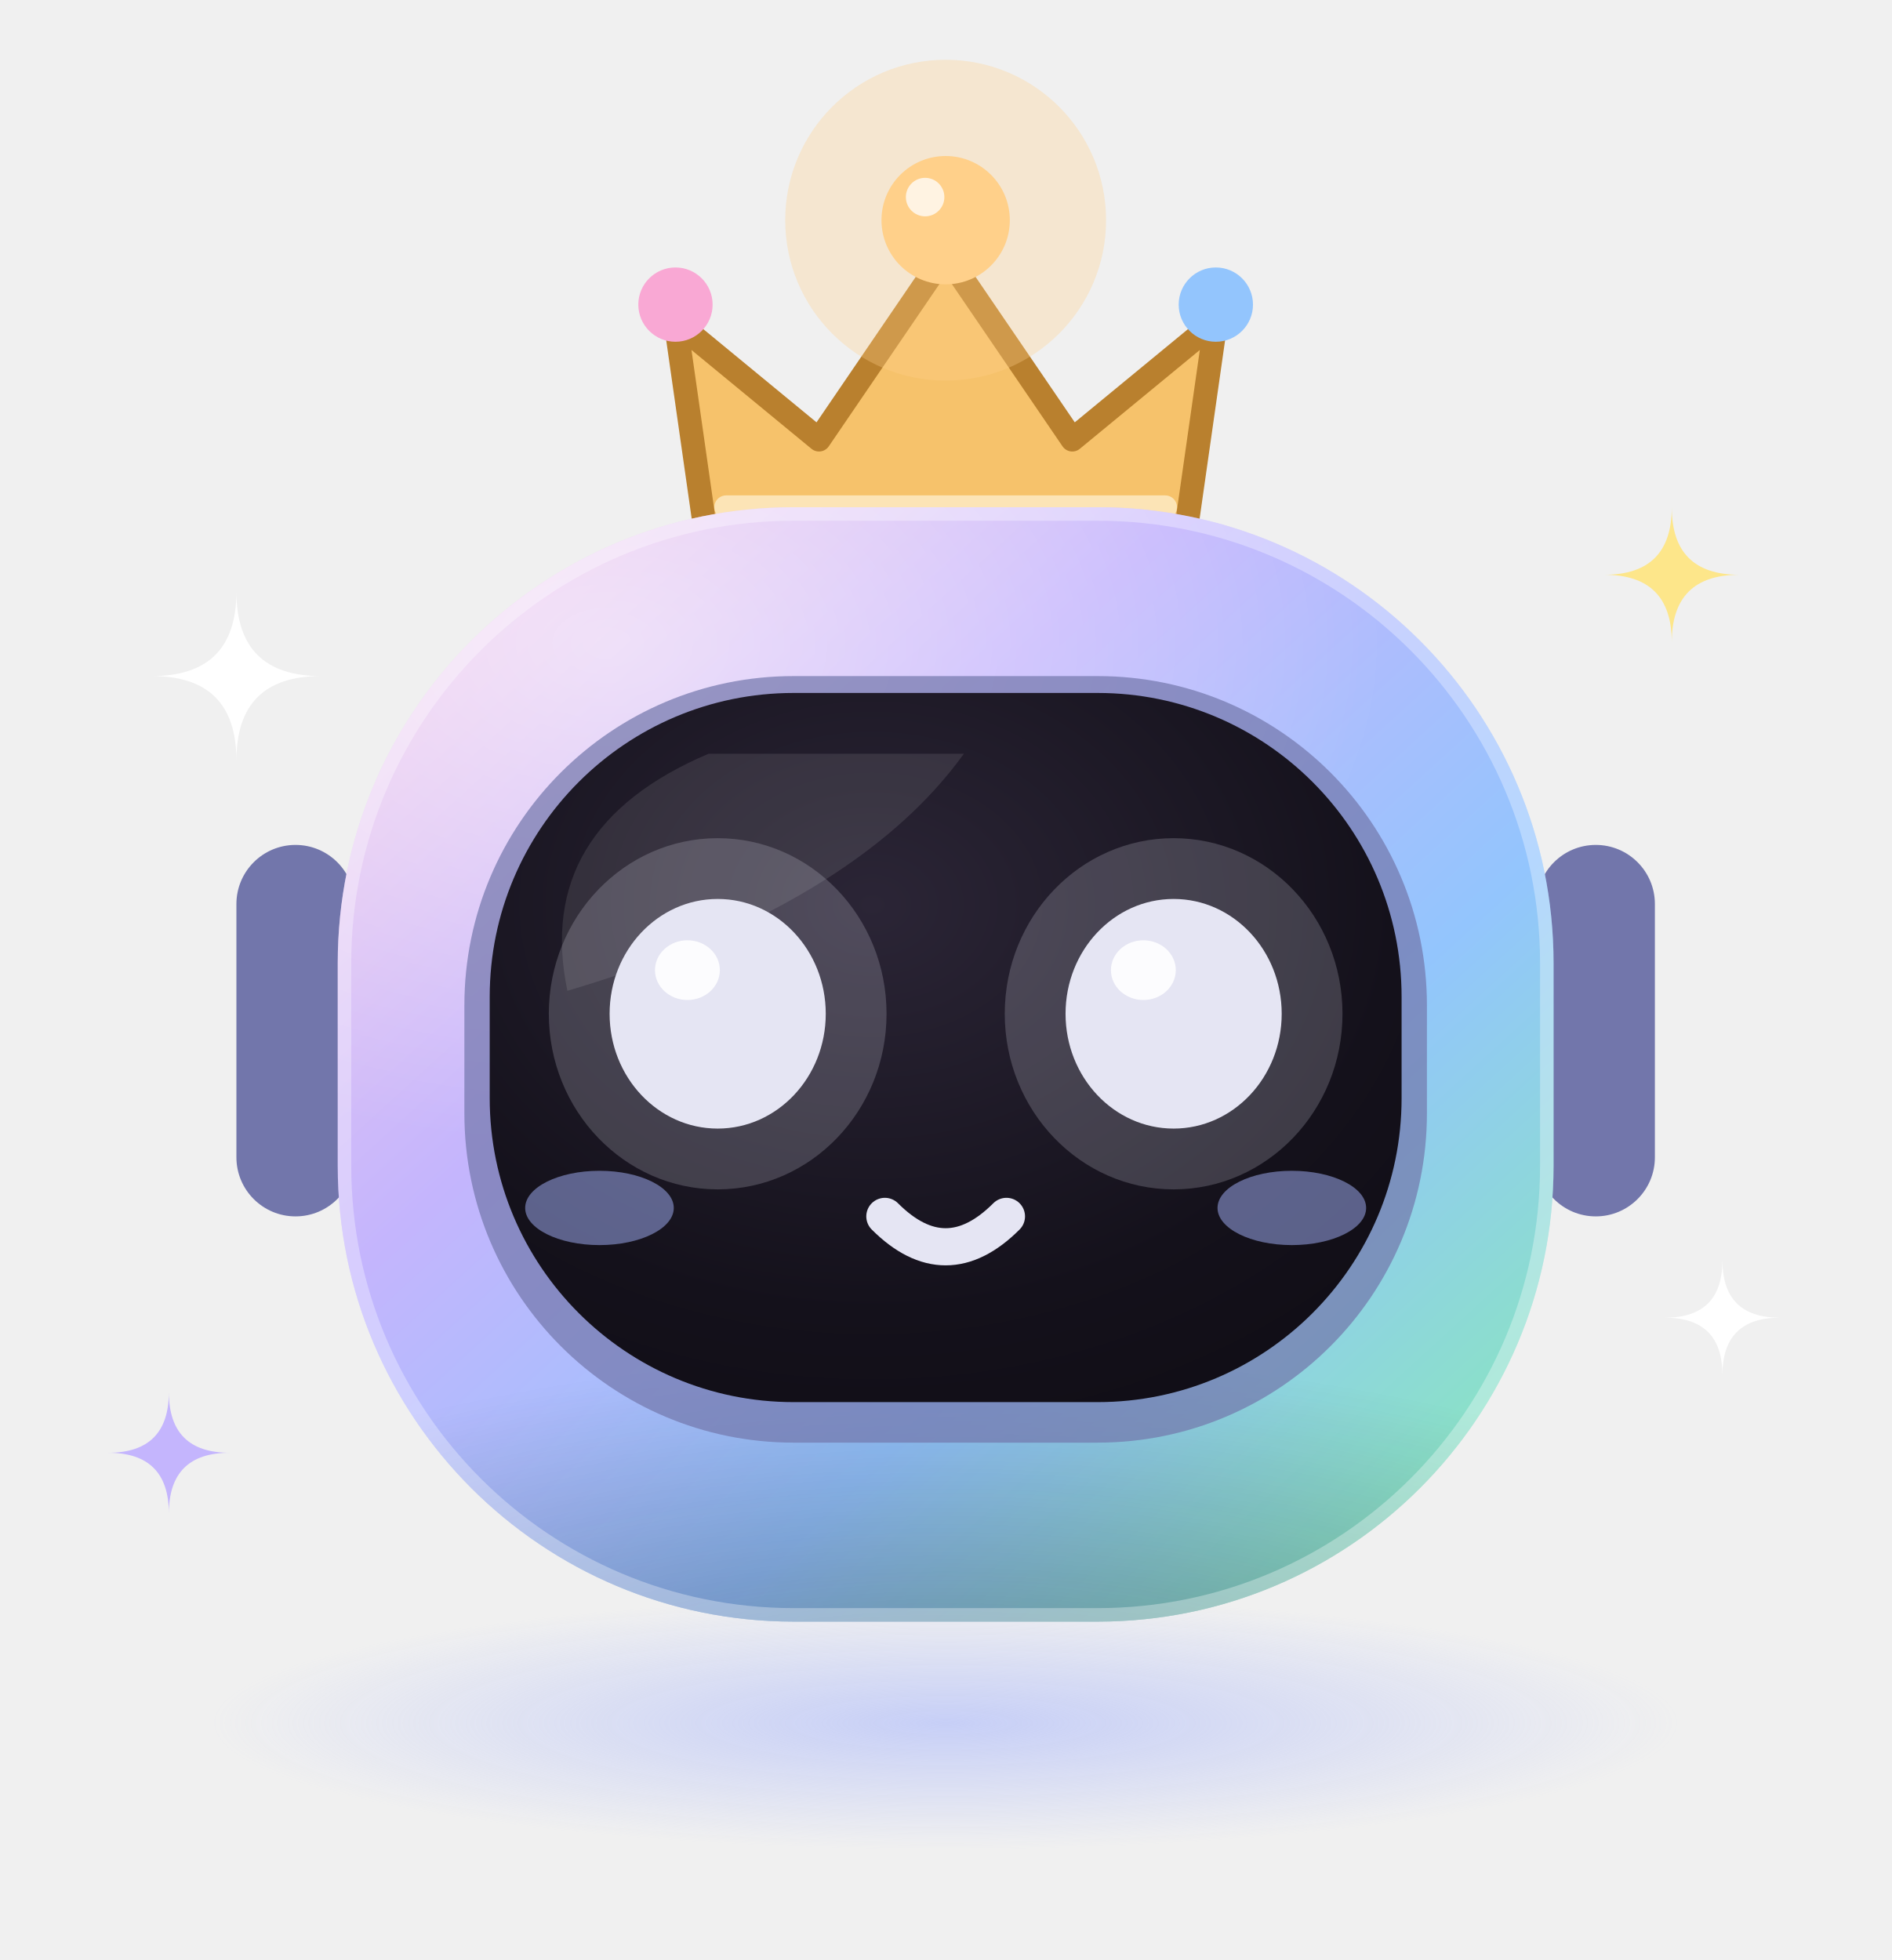
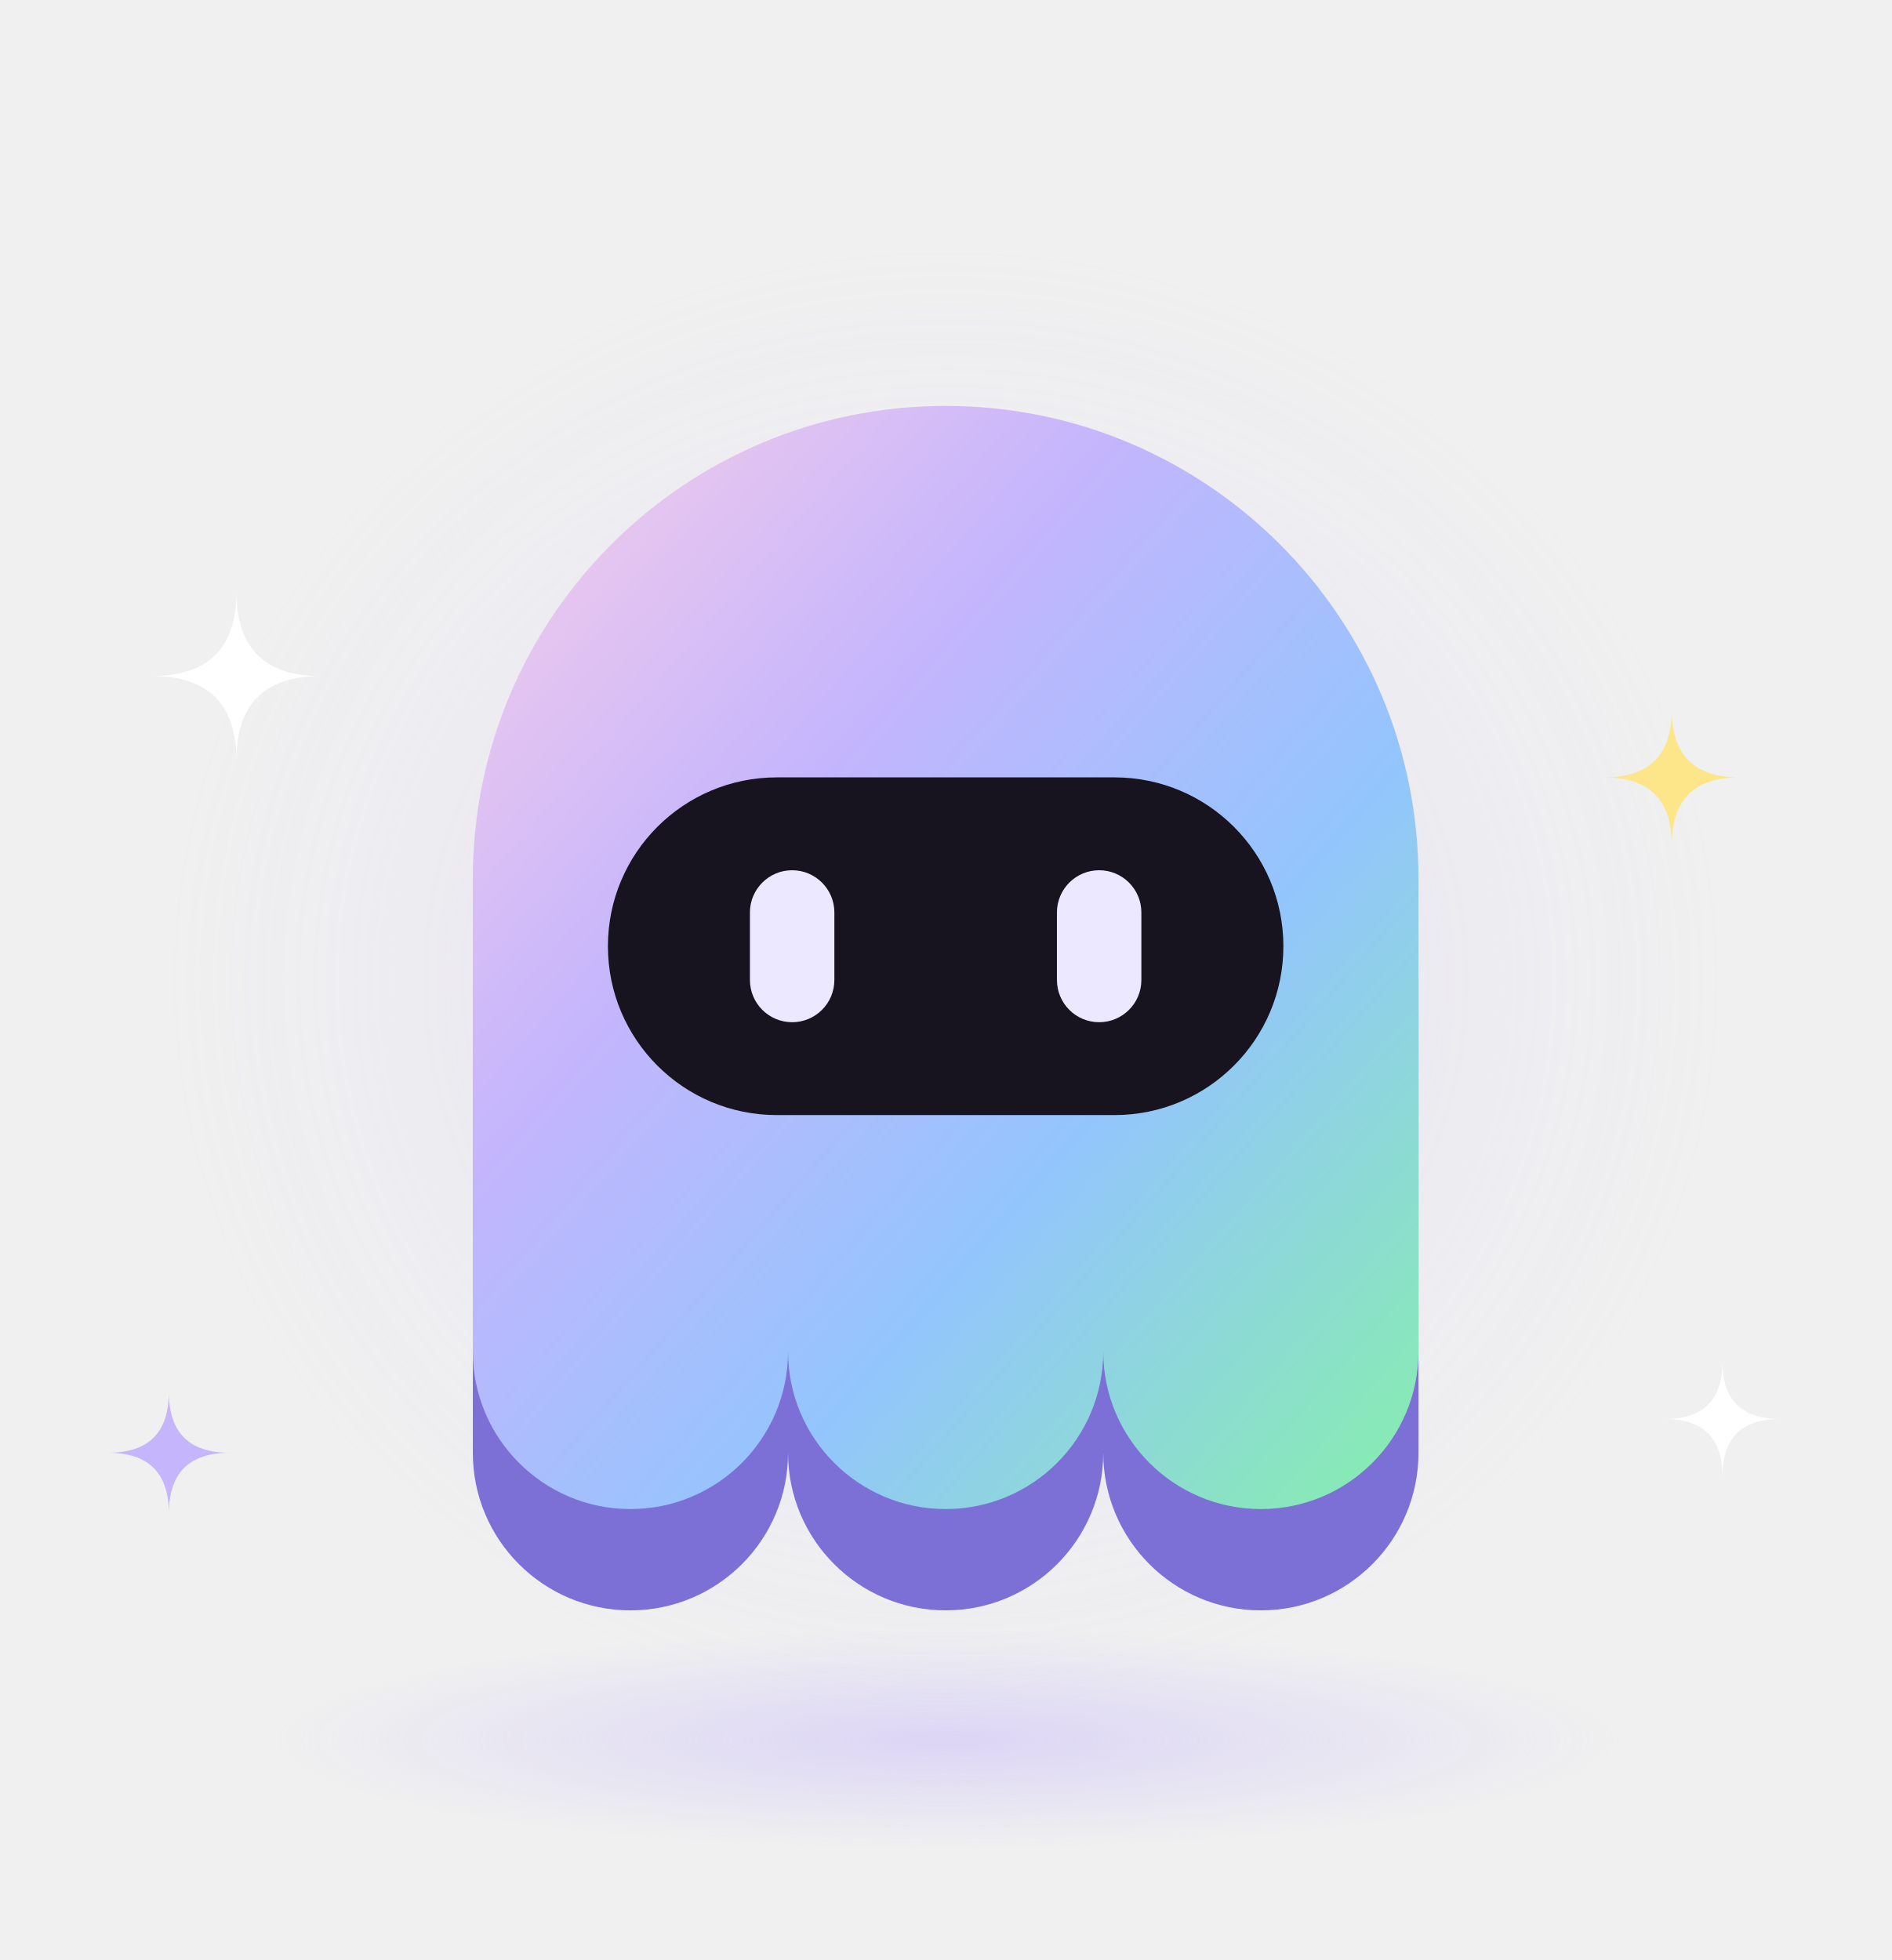
<svg xmlns="http://www.w3.org/2000/svg" viewBox="-6 -6 112 116" width="494" height="512">
  <style>
.saya-float{animation:saya-bob 3.6s ease-in-out infinite}
- .saya-antenna,.saya-hand{transform-box:fill-box;transform-origin:50% 100%}
- .saya-antenna{animation:saya-sway 4.2s ease-in-out infinite}
- .saya-hand-l{animation:saya-hand 3.6s ease-in-out infinite}
- .saya-hand-r{animation:saya-hand 3.6s ease-in-out infinite reverse}
.mascot-eyes{transform-box:fill-box;transform-origin:center;animation:saya-blink 5.6s infinite}
.saya-halo{animation:saya-halo 1.8s ease-in-out infinite}
.saya-shadow{transform-box:fill-box;transform-origin:center;animation:saya-pool 3.6s ease-in-out infinite}
.saya-prism{animation:saya-prism 9s linear infinite}
.saya-spark{transform-box:fill-box;transform-origin:center;animation:saya-spark 2.4s ease-in-out infinite}
.saya-spark:nth-of-type(2){animation-delay:.8s}.saya-spark:nth-of-type(3){animation-delay:1.6s}.saya-spark:nth-of-type(4){animation-delay:1.2s}
@keyframes saya-bob{0%,100%{transform:translateY(0)}50%{transform:translateY(-5px)}}
- @keyframes saya-sway{0%,100%{transform:rotate(-5deg)}50%{transform:rotate(6deg)}}
- @keyframes saya-hand{0%,100%{transform:translateY(0)}50%{transform:translateY(-4px)}}
@keyframes saya-blink{0%,45%,49%,100%{transform:scaleY(1)}47%{transform:scaleY(.08)}}
@keyframes saya-halo{0%,100%{opacity:.32}50%{opacity:.12}}
@keyframes saya-pool{0%,100%{transform:scaleX(1);opacity:1}50%{transform:scaleX(.82);opacity:.6}}
@keyframes saya-prism{to{filter:hue-rotate(360deg)}}
@keyframes saya-spark{0%,100%{opacity:0;transform:scale(.4)}50%{opacity:1;transform:scale(1) rotate(45deg)}}
@media (prefers-reduced-motion:reduce){*{animation:none!important}}</style>
  <defs>
-     <linearGradient id="nova-R0s" x1="0.2" y1="0" x2="0.75" y2="1">
-       <stop offset="0" stop-color="#bfcbfe" />
-       <stop offset="0.52" stop-color="#a5b4fc" />
-       <stop offset="1" stop-color="#787db5" />
-     </linearGradient>
-     <radialGradient id="nova-R0h">
-       <stop offset="0" stop-color="#fff" stop-opacity="0.5" />
-       <stop offset="1" stop-color="#fff" stop-opacity="0" />
+     <radialGradient id="nova-R0g">
+       <stop offset="0" stop-color="#c4b5fd" stop-opacity="0.7" />
+       <stop offset="1" stop-color="#c4b5fd" stop-opacity="0" />
    </radialGradient>
-     <radialGradient id="nova-R0d">
-       <stop offset="0" stop-color="#190b26" stop-opacity="0.5" />
-       <stop offset="1" stop-color="#190b26" stop-opacity="0" />
-     </radialGradient>
-     <radialGradient id="nova-R0v" cx="0.42" cy="0.3" r="0.95">
-       <stop offset="0" stop-color="#2b2536" />
-       <stop offset="0.6" stop-color="#14111b" />
-       <stop offset="1" stop-color="#0e0b12" />
-     </radialGradient>
-     <radialGradient id="nova-R0g">
-       <stop offset="0" stop-color="#a5b4fc" stop-opacity="0.55" />
-       <stop offset="1" stop-color="#a5b4fc" stop-opacity="0" />
+     <radialGradient id="nova-R0s">
+       <stop offset="0" stop-color="#c4b5fd" stop-opacity="0.45" />
+       <stop offset="1" stop-color="#c4b5fd" stop-opacity="0" />
    </radialGradient>
    <linearGradient id="nova-R0p" x1="0" y1="0" x2="1" y2="1">
      <stop offset="0" stop-color="#fbcfe8" />
      <stop offset="0.35" stop-color="#c4b5fd" />
      <stop offset="0.65" stop-color="#93c5fd" />
      <stop offset="1" stop-color="#86efac" />
    </linearGradient>
-     <clipPath id="nova-R0c">
-       <path d="M41 24H59a27 27 0 0 1 27 27V63a27 27 0 0 1 -27 27H41a27 27 0 0 1 -27 -27V51a27 27 0 0 1 27 -27Z" />
-     </clipPath>
  </defs>
  <g class="saya-float">
-     <ellipse class="saya-shadow" cx="50" cy="96" rx="44" ry="7.5" fill="url(#nova-R0g)" />
+     <ellipse class="saya-shadow" cx="50" cy="97" rx="40" ry="6.5" fill="url(#nova-R0s)" />
    <g class="saya-head">
-       <g class="saya-antenna">
+       <ellipse class="saya-halo" opacity="0.32" cx="50" cy="52" rx="46" ry="44" fill="url(#nova-R0g)" />
+       <path d="M22 74V46A28 28 0 0 1 78 46V74A9.333 9.333 0 0 1 59.333 74A9.333 9.333 0 0 1 40.667 74A9.333 9.333 0 0 1 22 74Z" fill="#7c6fd6" transform="translate(0 6)" />
+       <path d="M22 74V46A28 28 0 0 1 78 46V74A9.333 9.333 0 0 1 59.333 74A9.333 9.333 0 0 1 40.667 74A9.333 9.333 0 0 1 22 74Z" fill="url(#nova-R0p)" class="saya-prism" />
+       <rect x="30" y="40" width="40" height="20" rx="10" fill="#17141f" />
+       <g class="mascot-eyes">
        <g>
-           <path d="M36 27L34 13L42.5 20L50 9L57.5 20L66 13L64 27Z" fill="#f6c26b" stroke="#b9802e" stroke-width="1.4" stroke-linejoin="round" />
-           <path d="M37 24H63" stroke="#fff3d6" stroke-opacity="0.7" stroke-width="1.4" stroke-linecap="round" />
-           <circle cx="34" cy="12" r="2.2" fill="#f9a8d4" />
-           <circle cx="66" cy="12" r="2.2" fill="#93c5fd" />
-           <g>
-             <circle class="saya-halo" opacity="0.32" cx="50" cy="7" r="9.5" fill="#ffd08a" />
-             <circle class="saya-lamp" fill="#ffd08a" cx="50" cy="7" r="3.8" />
-             <circle cx="48.784" cy="5.632" r="1.14" fill="#fff" opacity="0.75" />
-           </g>
+           <path d="M38.41 48a2.5 2.5 0 0 1 5 0v4a2.5 2.5 0 0 1 -5 0ZM56.59 48a2.5 2.5 0 0 1 5 0v4a2.5 2.5 0 0 1 -5 0Z" fill="#ece8ff" />
        </g>
      </g>
-       <g fill="#7276ab">
-         <rect x="8" y="44" width="7" height="22" rx="3.5" />
-         <rect x="85" y="44" width="7" height="22" rx="3.5" />
-       </g>
-       <path d="M41 24H59a27 27 0 0 1 27 27V63a27 27 0 0 1 -27 27H41a27 27 0 0 1 -27 -27V51a27 27 0 0 1 27 -27Z" fill="url(#nova-R0p)" class="saya-prism" />
-       <g clip-path="url(#nova-R0c)">
-         <ellipse cx="30" cy="32" rx="46" ry="30" fill="url(#nova-R0h)" />
-         <ellipse cx="50" cy="104" rx="66" ry="30" fill="url(#nova-R0d)" />
-         <path d="M41 24H59a27 27 0 0 1 27 27V63a27 27 0 0 1 -27 27H41a27 27 0 0 1 -27 -27V51a27 27 0 0 1 27 -27Z" fill="none" stroke="#fff" stroke-opacity="0.32" stroke-width="1.6" />
-       </g>
-       <rect x="21.5" y="34" width="57" height="45.4" rx="19.5" fill="#7276ab" opacity="0.7" />
-       <rect x="23" y="35" width="54" height="42" rx="18" fill="url(#nova-R0v)" />
-       <path d="M35.96 38.6H51.08Q44.6 47.6 27.6 52.64Q25.6 43 35.96 38.6Z" fill="#fff" opacity="0.1" />
-       <ellipse cx="29.5" cy="65.5" rx="4.4" ry="2.2" fill="#a5b4fc" opacity="0.5" />
-       <ellipse cx="70.5" cy="65.5" rx="4.4" ry="2.2" fill="#a5b4fc" opacity="0.5" />
-       <g class="mascot-eyes">
-         <g>
-           <ellipse cx="36.5" cy="54" rx="10" ry="10.4" fill="#e5e5f3" opacity="0.2" />
-           <ellipse cx="63.5" cy="54" rx="10" ry="10.4" fill="#e5e5f3" opacity="0.2" />
-           <ellipse cx="36.5" cy="54" rx="6.4" ry="6.8" fill="#e5e5f3" />
-           <ellipse cx="63.5" cy="54" rx="6.4" ry="6.8" fill="#e5e5f3" />
-           <ellipse cx="34.708" cy="51.416" rx="1.92" ry="1.768" fill="#fff" opacity="0.9" />
-           <ellipse cx="61.708" cy="51.416" rx="1.92" ry="1.768" fill="#fff" opacity="0.9" />
-         </g>
-       </g>
-       <path d="M46.4 66q3.6 3.6 7.2 0" fill="none" stroke="#e5e5f3" stroke-width="2.2" stroke-linecap="round" />
    </g>
    <g fill="#fff">
      <path class="saya-spark" d="M8 29Q8 34 13 34Q8 34 8 39Q8 34 3 34Q8 34 8 29Z" />
-       <path class="saya-spark" d="M93 24Q93 28 97 28Q93 28 93 32Q93 28 89 28Q93 28 93 24Z" fill="#fde68a" />
-       <path class="saya-spark" d="M96 68.6Q96 72 99.4 72Q96 72 96 75.4Q96 72 92.6 72Q96 72 96 68.6Z" />
+       <path class="saya-spark" d="M93 36Q93 40 97 40Q93 40 93 44Q93 40 89 40Q93 40 93 36Z" fill="#fde68a" />
+       <path class="saya-spark" d="M96 74.6Q96 78 99.4 78Q96 78 96 81.4Q96 78 92.6 78Q96 78 96 74.6Z" />
      <path class="saya-spark" d="M4 76.4Q4 80 7.6 80Q4 80 4 83.6Q4 80 0.4 80Q4 80 4 76.4Z" fill="#c4b5fd" />
    </g>
  </g>
</svg>
